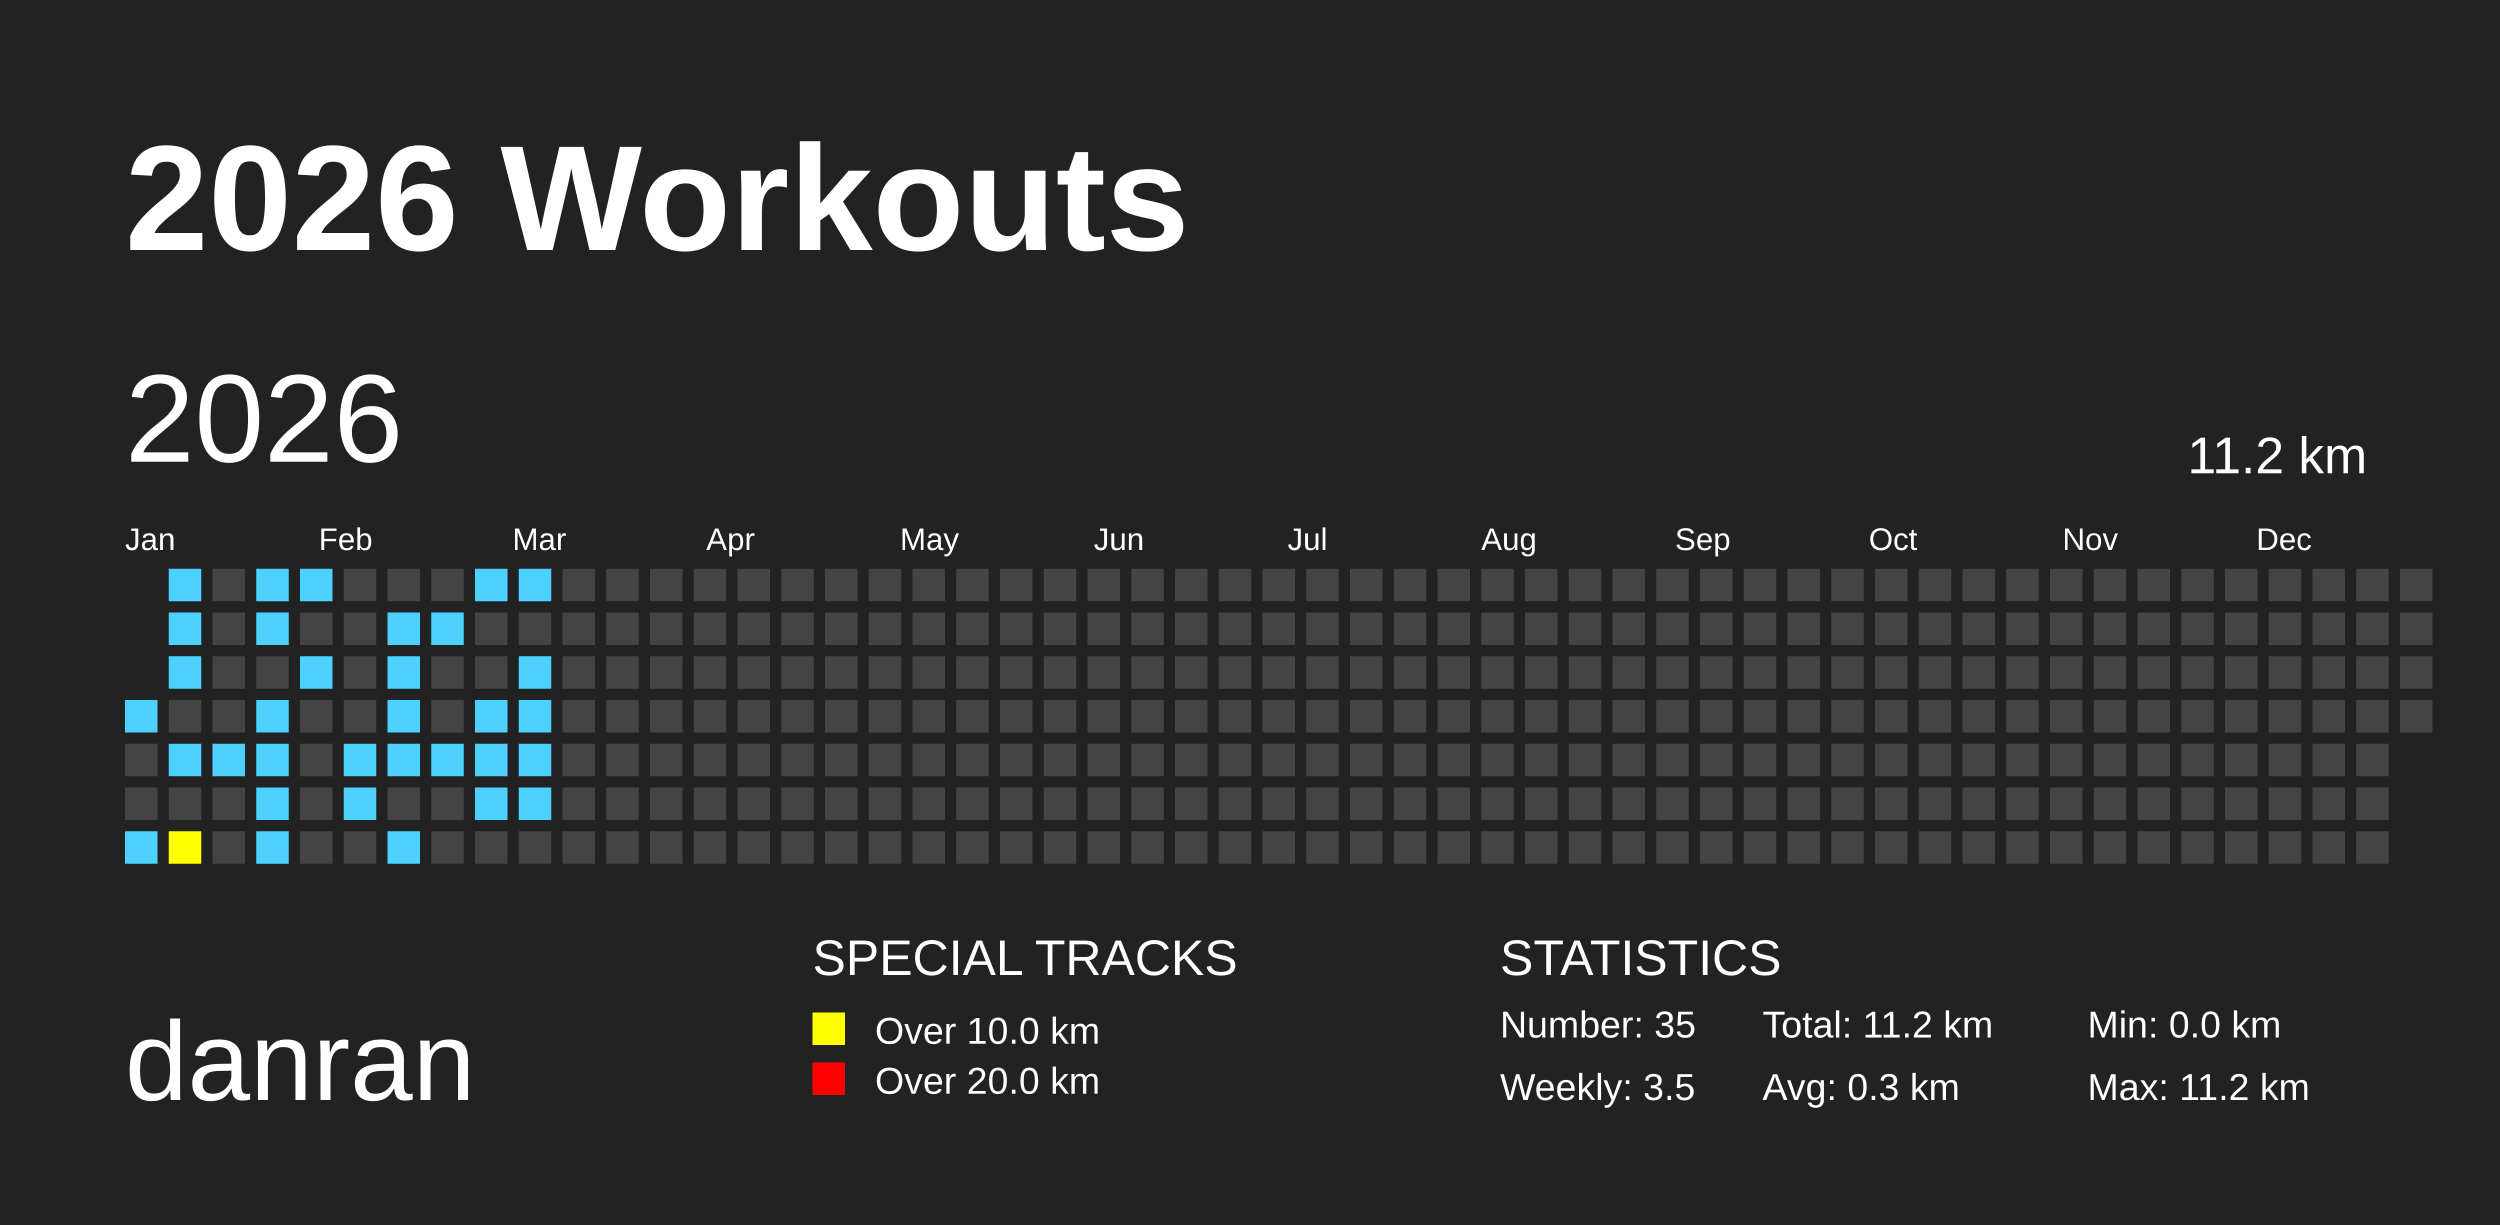
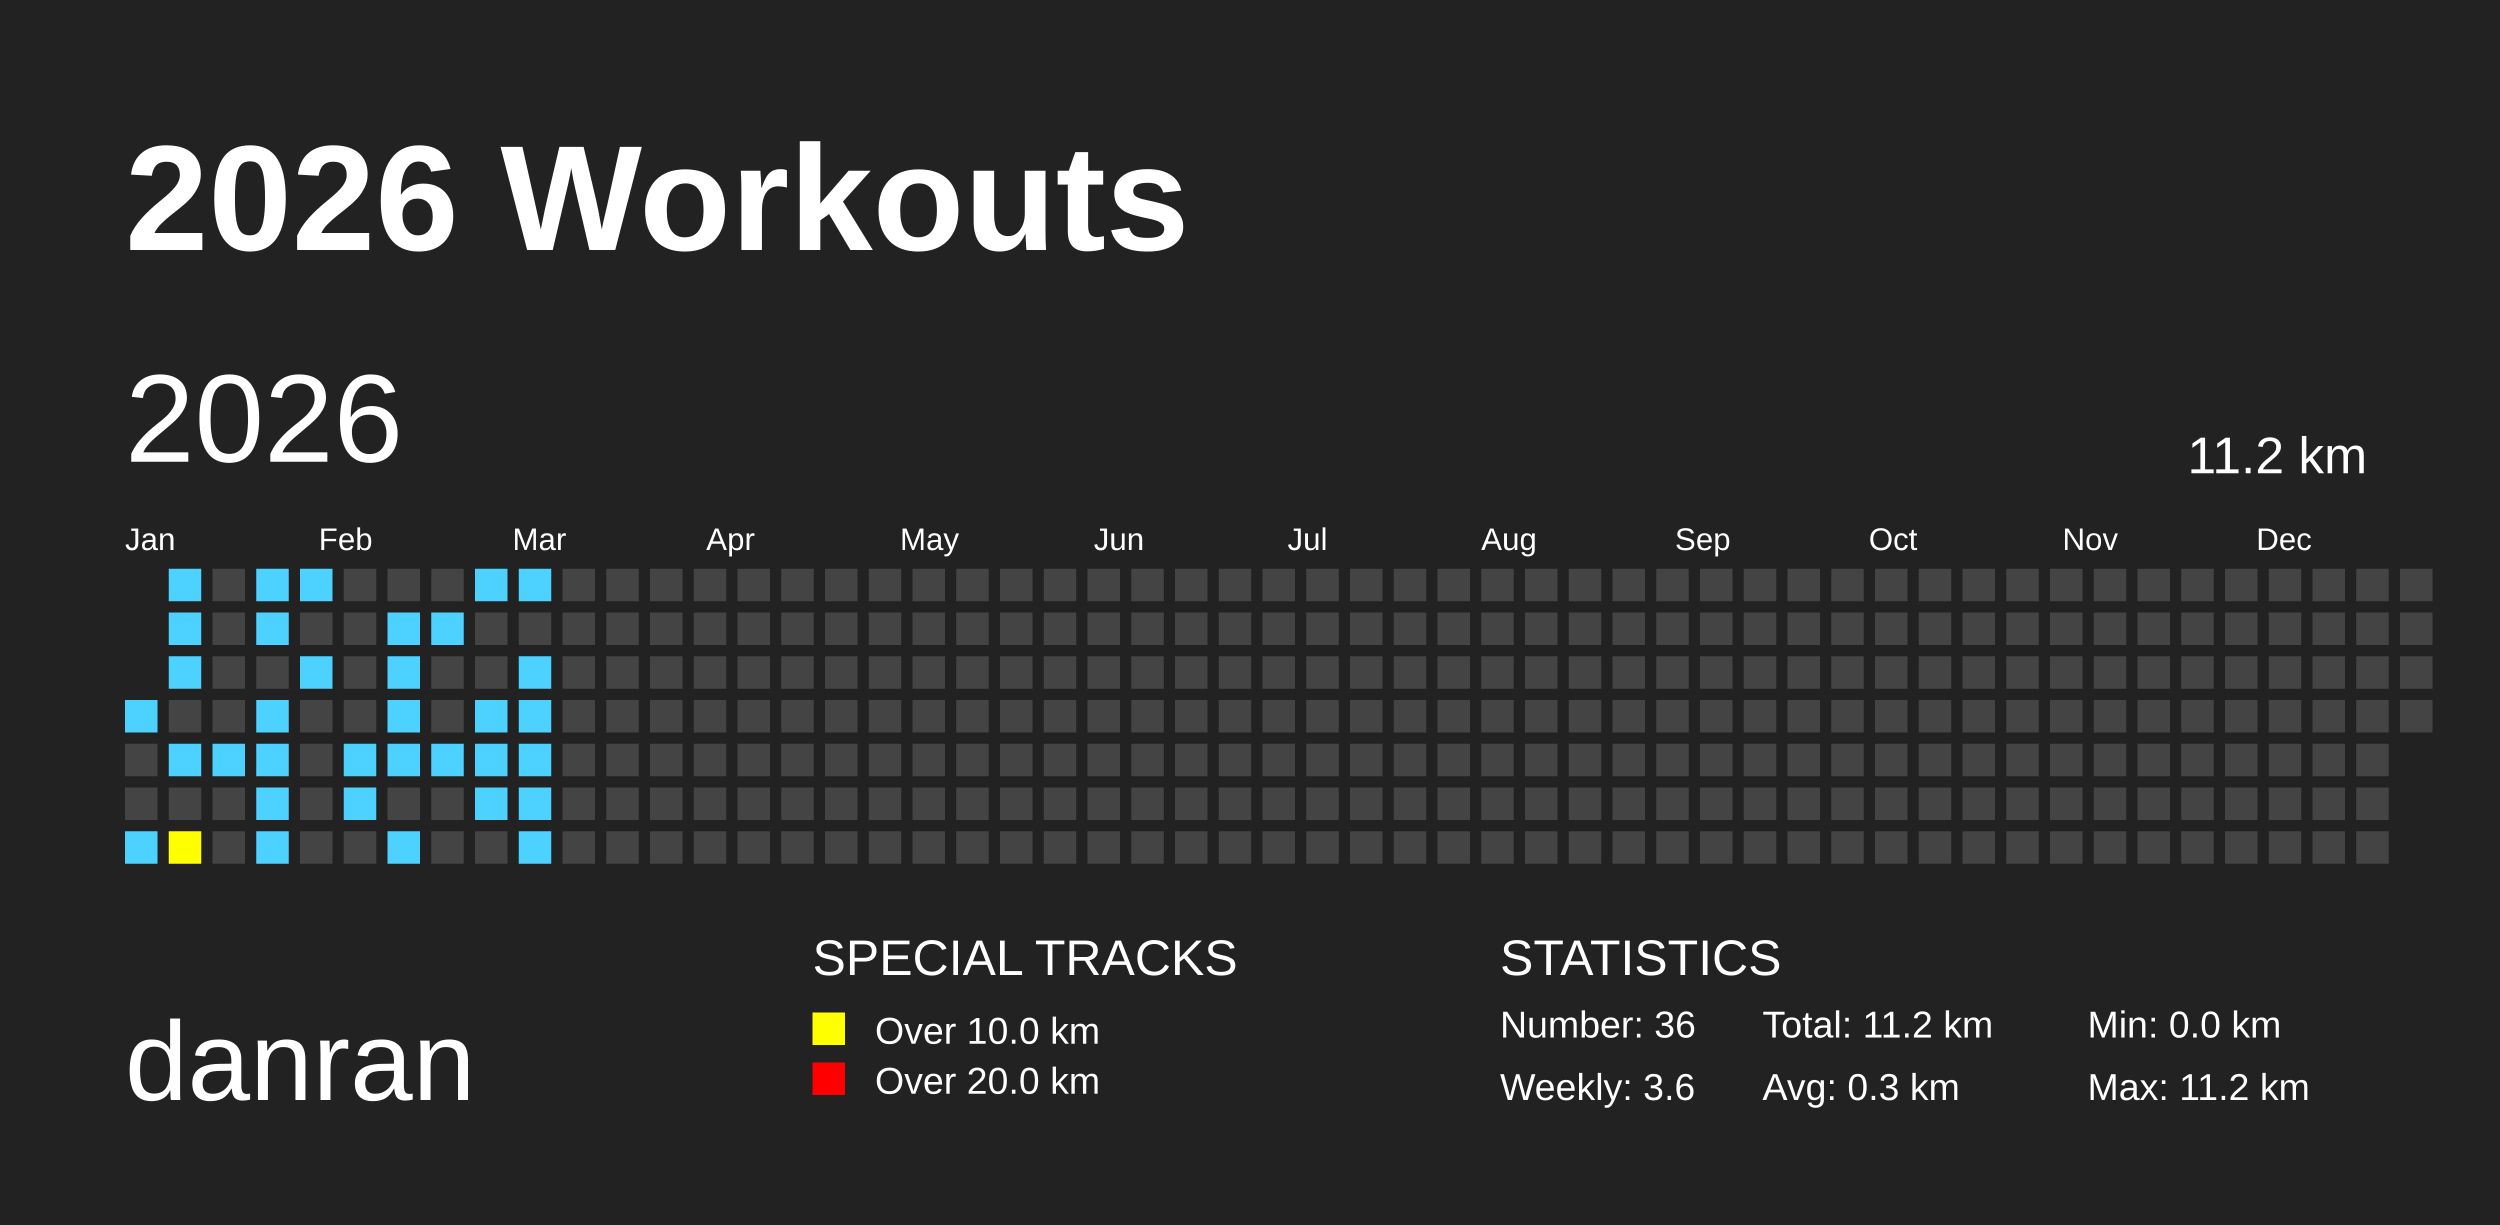
<svg xmlns="http://www.w3.org/2000/svg" baseProfile="full" height="98mm" version="1.1" viewBox="0,0,200,98" width="200mm">
  <defs />
  <rect fill="#222222" height="98" width="200" x="0" y="0" />
  <text fill="#FFFFFF" style="font-size:12px; font-family:Arial; font-weight:bold;" x="10" y="20">2026 Workouts</text>
  <text fill="#FFFFFF" style="font-size:9px; font-family:Arial" x="10" y="88">danran</text>
  <text fill="#FFFFFF" style="font-size:4px; font-family:Arial" x="65" y="78">SPECIAL TRACKS</text>
  <rect fill="yellow" height="2.6" width="2.6" x="65" y="81" />
  <text fill="#FFFFFF" style="font-size:3px; font-family:Arial" x="70" y="83.5">Over 10.0 km</text>
  <rect fill="red" height="2.6" width="2.6" x="65" y="85" />
  <text fill="#FFFFFF" style="font-size:3px; font-family:Arial" x="70" y="87.5">Over 20.0 km</text>
  <text fill="#FFFFFF" style="font-size:4px; font-family:Arial" x="120" y="78">STATISTICS</text>
-   <text fill="#FFFFFF" style="font-size:3px; font-family:Arial" x="120" y="83">Number: 35</text>
-   <text fill="#FFFFFF" style="font-size:3px; font-family:Arial" x="120" y="88">Weekly: 3.5</text>
+   <text fill="#FFFFFF" style="font-size:3px; font-family:Arial" x="120" y="83">Number: 36</text>
+   <text fill="#FFFFFF" style="font-size:3px; font-family:Arial" x="120" y="88">Weekly: 3.6</text>
  <text fill="#FFFFFF" style="font-size:3px; font-family:Arial" x="141" y="83">Total: 11.2 km</text>
  <text fill="#FFFFFF" style="font-size:3px; font-family:Arial" x="141" y="88">Avg: 0.3 km</text>
  <text fill="#FFFFFF" style="font-size:3px; font-family:Arial" x="167" y="83">Min: 0.0 km</text>
  <text fill="#FFFFFF" style="font-size:3px; font-family:Arial" x="167" y="88">Max: 11.2 km</text>
  <text dominant-baseline="hanging" fill="#FFFFFF" style="font-size:10.0px; font-family:Arial;" x="10" y="30">2026</text>
  <text dominant-baseline="hanging" fill="#FFFFFF" style="font-size:4.125px; font-family:Arial;" x="175" y="35">11.2 km</text>
  <text fill="#FFFFFF" style="font-size:2.5px; font-family:Arial" x="10.0" y="44">Jan</text>
  <text fill="#FFFFFF" style="font-size:2.5px; font-family:Arial" x="25.5" y="44">Feb</text>
  <text fill="#FFFFFF" style="font-size:2.5px; font-family:Arial" x="41.0" y="44">Mar</text>
  <text fill="#FFFFFF" style="font-size:2.5px; font-family:Arial" x="56.5" y="44">Apr</text>
  <text fill="#FFFFFF" style="font-size:2.5px; font-family:Arial" x="72.0" y="44">May</text>
  <text fill="#FFFFFF" style="font-size:2.5px; font-family:Arial" x="87.5" y="44">Jun</text>
  <text fill="#FFFFFF" style="font-size:2.5px; font-family:Arial" x="103.0" y="44">Jul</text>
  <text fill="#FFFFFF" style="font-size:2.5px; font-family:Arial" x="118.5" y="44">Aug</text>
  <text fill="#FFFFFF" style="font-size:2.5px; font-family:Arial" x="134.0" y="44">Sep</text>
  <text fill="#FFFFFF" style="font-size:2.5px; font-family:Arial" x="149.5" y="44">Oct</text>
  <text fill="#FFFFFF" style="font-size:2.5px; font-family:Arial" x="165.0" y="44">Nov</text>
  <text fill="#FFFFFF" style="font-size:2.5px; font-family:Arial" x="180.5" y="44">Dec</text>
  <rect fill="#4DD2FF" height="2.6" width="2.6" x="10.0" y="56.0" />
  <rect fill="#444444" height="2.6" width="2.6" x="10.0" y="59.5" />
  <rect fill="#444444" height="2.6" width="2.6" x="10.0" y="63.0" />
  <rect fill="#4DD2FF" height="2.6" width="2.6" x="10.0" y="66.5" />
  <rect fill="#4DD2FF" height="2.6" width="2.6" x="13.5" y="45.5" />
  <rect fill="#4DD2FF" height="2.6" width="2.6" x="13.5" y="49.0" />
  <rect fill="#4DD2FF" height="2.6" width="2.6" x="13.5" y="52.5" />
  <rect fill="#444444" height="2.6" width="2.6" x="13.5" y="56.0" />
  <rect fill="#4DD2FF" height="2.6" width="2.6" x="13.5" y="59.5" />
  <rect fill="#444444" height="2.6" width="2.6" x="13.5" y="63.0" />
  <rect fill="yellow" height="2.6" width="2.6" x="13.5" y="66.5" />
  <rect fill="#444444" height="2.6" width="2.6" x="17.0" y="45.5" />
  <rect fill="#444444" height="2.6" width="2.6" x="17.0" y="49.0" />
  <rect fill="#444444" height="2.6" width="2.6" x="17.0" y="52.5" />
  <rect fill="#444444" height="2.6" width="2.6" x="17.0" y="56.0" />
  <rect fill="#4DD2FF" height="2.6" width="2.6" x="17.0" y="59.5" />
  <rect fill="#444444" height="2.6" width="2.6" x="17.0" y="63.0" />
  <rect fill="#444444" height="2.6" width="2.6" x="17.0" y="66.5" />
  <rect fill="#4DD2FF" height="2.6" width="2.6" x="20.5" y="45.5" />
  <rect fill="#4DD2FF" height="2.6" width="2.6" x="20.5" y="49.0" />
  <rect fill="#444444" height="2.6" width="2.6" x="20.5" y="52.5" />
  <rect fill="#4DD2FF" height="2.6" width="2.6" x="20.5" y="56.0" />
  <rect fill="#4DD2FF" height="2.6" width="2.6" x="20.5" y="59.5" />
  <rect fill="#4DD2FF" height="2.6" width="2.6" x="20.5" y="63.0" />
  <rect fill="#4DD2FF" height="2.6" width="2.6" x="20.5" y="66.5" />
  <rect fill="#4DD2FF" height="2.6" width="2.6" x="24.0" y="45.5" />
  <rect fill="#444444" height="2.6" width="2.6" x="24.0" y="49.0" />
  <rect fill="#4DD2FF" height="2.6" width="2.6" x="24.0" y="52.5" />
  <rect fill="#444444" height="2.6" width="2.6" x="24.0" y="56.0" />
  <rect fill="#444444" height="2.6" width="2.6" x="24.0" y="59.5" />
  <rect fill="#444444" height="2.6" width="2.6" x="24.0" y="63.0" />
  <rect fill="#444444" height="2.6" width="2.6" x="24.0" y="66.5" />
  <rect fill="#444444" height="2.6" width="2.6" x="27.5" y="45.5" />
  <rect fill="#444444" height="2.6" width="2.6" x="27.5" y="49.0" />
  <rect fill="#444444" height="2.6" width="2.6" x="27.5" y="52.5" />
  <rect fill="#444444" height="2.6" width="2.6" x="27.5" y="56.0" />
  <rect fill="#4DD2FF" height="2.6" width="2.6" x="27.5" y="59.5" />
  <rect fill="#4DD2FF" height="2.6" width="2.6" x="27.5" y="63.0" />
  <rect fill="#444444" height="2.6" width="2.6" x="27.5" y="66.5" />
  <rect fill="#444444" height="2.6" width="2.6" x="31.0" y="45.5" />
  <rect fill="#4DD2FF" height="2.6" width="2.6" x="31.0" y="49.0" />
  <rect fill="#4DD2FF" height="2.6" width="2.6" x="31.0" y="52.5" />
  <rect fill="#4DD2FF" height="2.6" width="2.6" x="31.0" y="56.0" />
  <rect fill="#4DD2FF" height="2.6" width="2.6" x="31.0" y="59.5" />
  <rect fill="#444444" height="2.6" width="2.6" x="31.0" y="63.0" />
  <rect fill="#4DD2FF" height="2.6" width="2.6" x="31.0" y="66.5" />
  <rect fill="#444444" height="2.6" width="2.6" x="34.5" y="45.5" />
  <rect fill="#4DD2FF" height="2.6" width="2.6" x="34.5" y="49.0" />
  <rect fill="#444444" height="2.6" width="2.6" x="34.5" y="52.5" />
  <rect fill="#444444" height="2.6" width="2.6" x="34.5" y="56.0" />
  <rect fill="#4DD2FF" height="2.6" width="2.6" x="34.5" y="59.5" />
  <rect fill="#444444" height="2.6" width="2.6" x="34.5" y="63.0" />
  <rect fill="#444444" height="2.6" width="2.6" x="34.5" y="66.5" />
  <rect fill="#4DD2FF" height="2.6" width="2.6" x="38.0" y="45.5" />
  <rect fill="#444444" height="2.6" width="2.6" x="38.0" y="49.0" />
  <rect fill="#444444" height="2.6" width="2.6" x="38.0" y="52.5" />
  <rect fill="#4DD2FF" height="2.6" width="2.6" x="38.0" y="56.0" />
  <rect fill="#4DD2FF" height="2.6" width="2.6" x="38.0" y="59.5" />
  <rect fill="#4DD2FF" height="2.6" width="2.6" x="38.0" y="63.0" />
  <rect fill="#444444" height="2.6" width="2.6" x="38.0" y="66.5" />
  <rect fill="#4DD2FF" height="2.6" width="2.6" x="41.5" y="45.5" />
  <rect fill="#444444" height="2.6" width="2.6" x="41.5" y="49.0" />
  <rect fill="#4DD2FF" height="2.6" width="2.6" x="41.5" y="52.5" />
  <rect fill="#4DD2FF" height="2.6" width="2.6" x="41.5" y="56.0" />
  <rect fill="#4DD2FF" height="2.6" width="2.6" x="41.5" y="59.5" />
  <rect fill="#4DD2FF" height="2.6" width="2.6" x="41.5" y="63.0" />
-   <rect fill="#444444" height="2.6" width="2.6" x="41.5" y="66.5" />
+   <rect fill="#4DD2FF" height="2.6" width="2.6" x="41.5" y="66.5" />
  <rect fill="#444444" height="2.6" width="2.6" x="45.0" y="45.5" />
  <rect fill="#444444" height="2.6" width="2.6" x="45.0" y="49.0" />
  <rect fill="#444444" height="2.6" width="2.6" x="45.0" y="52.5" />
  <rect fill="#444444" height="2.6" width="2.6" x="45.0" y="56.0" />
  <rect fill="#444444" height="2.6" width="2.6" x="45.0" y="59.5" />
  <rect fill="#444444" height="2.6" width="2.6" x="45.0" y="63.0" />
  <rect fill="#444444" height="2.6" width="2.6" x="45.0" y="66.5" />
  <rect fill="#444444" height="2.6" width="2.6" x="48.5" y="45.5" />
  <rect fill="#444444" height="2.6" width="2.6" x="48.5" y="49.0" />
  <rect fill="#444444" height="2.6" width="2.6" x="48.5" y="52.5" />
  <rect fill="#444444" height="2.6" width="2.6" x="48.5" y="56.0" />
  <rect fill="#444444" height="2.6" width="2.6" x="48.5" y="59.5" />
  <rect fill="#444444" height="2.6" width="2.6" x="48.5" y="63.0" />
  <rect fill="#444444" height="2.6" width="2.6" x="48.5" y="66.5" />
  <rect fill="#444444" height="2.6" width="2.6" x="52.0" y="45.5" />
  <rect fill="#444444" height="2.6" width="2.6" x="52.0" y="49.0" />
  <rect fill="#444444" height="2.6" width="2.6" x="52.0" y="52.5" />
  <rect fill="#444444" height="2.6" width="2.6" x="52.0" y="56.0" />
  <rect fill="#444444" height="2.6" width="2.6" x="52.0" y="59.5" />
  <rect fill="#444444" height="2.6" width="2.6" x="52.0" y="63.0" />
  <rect fill="#444444" height="2.6" width="2.6" x="52.0" y="66.5" />
  <rect fill="#444444" height="2.6" width="2.6" x="55.5" y="45.5" />
  <rect fill="#444444" height="2.6" width="2.6" x="55.5" y="49.0" />
  <rect fill="#444444" height="2.6" width="2.6" x="55.5" y="52.5" />
  <rect fill="#444444" height="2.6" width="2.6" x="55.5" y="56.0" />
  <rect fill="#444444" height="2.6" width="2.6" x="55.5" y="59.5" />
  <rect fill="#444444" height="2.6" width="2.6" x="55.5" y="63.0" />
  <rect fill="#444444" height="2.6" width="2.6" x="55.5" y="66.5" />
  <rect fill="#444444" height="2.6" width="2.6" x="59.0" y="45.5" />
  <rect fill="#444444" height="2.6" width="2.6" x="59.0" y="49.0" />
  <rect fill="#444444" height="2.6" width="2.6" x="59.0" y="52.5" />
  <rect fill="#444444" height="2.6" width="2.6" x="59.0" y="56.0" />
  <rect fill="#444444" height="2.6" width="2.6" x="59.0" y="59.5" />
  <rect fill="#444444" height="2.6" width="2.6" x="59.0" y="63.0" />
  <rect fill="#444444" height="2.6" width="2.6" x="59.0" y="66.5" />
  <rect fill="#444444" height="2.6" width="2.6" x="62.5" y="45.5" />
  <rect fill="#444444" height="2.6" width="2.6" x="62.5" y="49.0" />
  <rect fill="#444444" height="2.6" width="2.6" x="62.5" y="52.5" />
  <rect fill="#444444" height="2.6" width="2.6" x="62.5" y="56.0" />
  <rect fill="#444444" height="2.6" width="2.6" x="62.5" y="59.5" />
  <rect fill="#444444" height="2.6" width="2.6" x="62.5" y="63.0" />
  <rect fill="#444444" height="2.6" width="2.6" x="62.5" y="66.5" />
  <rect fill="#444444" height="2.6" width="2.6" x="66.0" y="45.5" />
  <rect fill="#444444" height="2.6" width="2.6" x="66.0" y="49.0" />
  <rect fill="#444444" height="2.6" width="2.6" x="66.0" y="52.5" />
  <rect fill="#444444" height="2.6" width="2.6" x="66.0" y="56.0" />
  <rect fill="#444444" height="2.6" width="2.6" x="66.0" y="59.5" />
  <rect fill="#444444" height="2.6" width="2.6" x="66.0" y="63.0" />
  <rect fill="#444444" height="2.6" width="2.6" x="66.0" y="66.5" />
  <rect fill="#444444" height="2.6" width="2.6" x="69.5" y="45.5" />
  <rect fill="#444444" height="2.6" width="2.6" x="69.5" y="49.0" />
  <rect fill="#444444" height="2.6" width="2.6" x="69.5" y="52.5" />
  <rect fill="#444444" height="2.6" width="2.6" x="69.5" y="56.0" />
  <rect fill="#444444" height="2.6" width="2.6" x="69.5" y="59.5" />
  <rect fill="#444444" height="2.6" width="2.6" x="69.5" y="63.0" />
  <rect fill="#444444" height="2.6" width="2.6" x="69.5" y="66.5" />
  <rect fill="#444444" height="2.6" width="2.6" x="73.0" y="45.5" />
  <rect fill="#444444" height="2.6" width="2.6" x="73.0" y="49.0" />
  <rect fill="#444444" height="2.6" width="2.6" x="73.0" y="52.5" />
  <rect fill="#444444" height="2.6" width="2.6" x="73.0" y="56.0" />
  <rect fill="#444444" height="2.6" width="2.6" x="73.0" y="59.5" />
  <rect fill="#444444" height="2.6" width="2.6" x="73.0" y="63.0" />
  <rect fill="#444444" height="2.6" width="2.6" x="73.0" y="66.5" />
  <rect fill="#444444" height="2.6" width="2.6" x="76.5" y="45.5" />
  <rect fill="#444444" height="2.6" width="2.6" x="76.5" y="49.0" />
  <rect fill="#444444" height="2.6" width="2.6" x="76.5" y="52.5" />
  <rect fill="#444444" height="2.6" width="2.6" x="76.5" y="56.0" />
  <rect fill="#444444" height="2.6" width="2.6" x="76.5" y="59.5" />
  <rect fill="#444444" height="2.6" width="2.6" x="76.5" y="63.0" />
  <rect fill="#444444" height="2.6" width="2.6" x="76.5" y="66.5" />
  <rect fill="#444444" height="2.6" width="2.6" x="80.0" y="45.5" />
  <rect fill="#444444" height="2.6" width="2.6" x="80.0" y="49.0" />
  <rect fill="#444444" height="2.6" width="2.6" x="80.0" y="52.5" />
  <rect fill="#444444" height="2.6" width="2.6" x="80.0" y="56.0" />
  <rect fill="#444444" height="2.6" width="2.6" x="80.0" y="59.5" />
  <rect fill="#444444" height="2.6" width="2.6" x="80.0" y="63.0" />
  <rect fill="#444444" height="2.6" width="2.6" x="80.0" y="66.5" />
  <rect fill="#444444" height="2.6" width="2.6" x="83.5" y="45.5" />
  <rect fill="#444444" height="2.6" width="2.6" x="83.5" y="49.0" />
  <rect fill="#444444" height="2.6" width="2.6" x="83.5" y="52.5" />
  <rect fill="#444444" height="2.6" width="2.6" x="83.5" y="56.0" />
  <rect fill="#444444" height="2.6" width="2.6" x="83.5" y="59.5" />
  <rect fill="#444444" height="2.6" width="2.6" x="83.5" y="63.0" />
  <rect fill="#444444" height="2.6" width="2.6" x="83.5" y="66.5" />
  <rect fill="#444444" height="2.6" width="2.6" x="87.0" y="45.5" />
  <rect fill="#444444" height="2.6" width="2.6" x="87.0" y="49.0" />
  <rect fill="#444444" height="2.6" width="2.6" x="87.0" y="52.5" />
  <rect fill="#444444" height="2.6" width="2.6" x="87.0" y="56.0" />
  <rect fill="#444444" height="2.6" width="2.6" x="87.0" y="59.5" />
  <rect fill="#444444" height="2.6" width="2.6" x="87.0" y="63.0" />
  <rect fill="#444444" height="2.6" width="2.6" x="87.0" y="66.5" />
  <rect fill="#444444" height="2.6" width="2.6" x="90.5" y="45.5" />
  <rect fill="#444444" height="2.6" width="2.6" x="90.5" y="49.0" />
  <rect fill="#444444" height="2.6" width="2.6" x="90.5" y="52.5" />
  <rect fill="#444444" height="2.6" width="2.6" x="90.5" y="56.0" />
  <rect fill="#444444" height="2.6" width="2.6" x="90.5" y="59.5" />
  <rect fill="#444444" height="2.6" width="2.6" x="90.5" y="63.0" />
  <rect fill="#444444" height="2.6" width="2.6" x="90.5" y="66.5" />
  <rect fill="#444444" height="2.6" width="2.6" x="94.0" y="45.5" />
  <rect fill="#444444" height="2.6" width="2.6" x="94.0" y="49.0" />
  <rect fill="#444444" height="2.6" width="2.6" x="94.0" y="52.5" />
  <rect fill="#444444" height="2.6" width="2.6" x="94.0" y="56.0" />
  <rect fill="#444444" height="2.6" width="2.6" x="94.0" y="59.5" />
  <rect fill="#444444" height="2.6" width="2.6" x="94.0" y="63.0" />
  <rect fill="#444444" height="2.6" width="2.6" x="94.0" y="66.5" />
  <rect fill="#444444" height="2.6" width="2.6" x="97.5" y="45.5" />
  <rect fill="#444444" height="2.6" width="2.6" x="97.5" y="49.0" />
  <rect fill="#444444" height="2.6" width="2.6" x="97.5" y="52.5" />
  <rect fill="#444444" height="2.6" width="2.6" x="97.5" y="56.0" />
  <rect fill="#444444" height="2.6" width="2.6" x="97.5" y="59.5" />
  <rect fill="#444444" height="2.6" width="2.6" x="97.5" y="63.0" />
  <rect fill="#444444" height="2.6" width="2.6" x="97.5" y="66.5" />
  <rect fill="#444444" height="2.6" width="2.6" x="101.0" y="45.5" />
  <rect fill="#444444" height="2.6" width="2.6" x="101.0" y="49.0" />
  <rect fill="#444444" height="2.6" width="2.6" x="101.0" y="52.5" />
  <rect fill="#444444" height="2.6" width="2.6" x="101.0" y="56.0" />
  <rect fill="#444444" height="2.6" width="2.6" x="101.0" y="59.5" />
  <rect fill="#444444" height="2.6" width="2.6" x="101.0" y="63.0" />
  <rect fill="#444444" height="2.6" width="2.6" x="101.0" y="66.5" />
  <rect fill="#444444" height="2.6" width="2.6" x="104.5" y="45.5" />
  <rect fill="#444444" height="2.6" width="2.6" x="104.5" y="49.0" />
  <rect fill="#444444" height="2.6" width="2.6" x="104.5" y="52.5" />
  <rect fill="#444444" height="2.6" width="2.6" x="104.5" y="56.0" />
  <rect fill="#444444" height="2.6" width="2.6" x="104.5" y="59.5" />
  <rect fill="#444444" height="2.6" width="2.6" x="104.5" y="63.0" />
  <rect fill="#444444" height="2.6" width="2.6" x="104.5" y="66.5" />
  <rect fill="#444444" height="2.6" width="2.6" x="108.0" y="45.5" />
  <rect fill="#444444" height="2.6" width="2.6" x="108.0" y="49.0" />
  <rect fill="#444444" height="2.6" width="2.6" x="108.0" y="52.5" />
  <rect fill="#444444" height="2.6" width="2.6" x="108.0" y="56.0" />
  <rect fill="#444444" height="2.6" width="2.6" x="108.0" y="59.5" />
  <rect fill="#444444" height="2.6" width="2.6" x="108.0" y="63.0" />
  <rect fill="#444444" height="2.6" width="2.6" x="108.0" y="66.5" />
  <rect fill="#444444" height="2.6" width="2.6" x="111.5" y="45.5" />
  <rect fill="#444444" height="2.6" width="2.6" x="111.5" y="49.0" />
  <rect fill="#444444" height="2.6" width="2.6" x="111.5" y="52.5" />
  <rect fill="#444444" height="2.6" width="2.6" x="111.5" y="56.0" />
  <rect fill="#444444" height="2.6" width="2.6" x="111.5" y="59.5" />
  <rect fill="#444444" height="2.6" width="2.6" x="111.5" y="63.0" />
  <rect fill="#444444" height="2.6" width="2.6" x="111.5" y="66.5" />
  <rect fill="#444444" height="2.6" width="2.6" x="115.0" y="45.5" />
  <rect fill="#444444" height="2.6" width="2.6" x="115.0" y="49.0" />
  <rect fill="#444444" height="2.6" width="2.6" x="115.0" y="52.5" />
  <rect fill="#444444" height="2.6" width="2.6" x="115.0" y="56.0" />
  <rect fill="#444444" height="2.6" width="2.6" x="115.0" y="59.5" />
  <rect fill="#444444" height="2.6" width="2.6" x="115.0" y="63.0" />
  <rect fill="#444444" height="2.6" width="2.6" x="115.0" y="66.5" />
  <rect fill="#444444" height="2.6" width="2.6" x="118.5" y="45.5" />
  <rect fill="#444444" height="2.6" width="2.6" x="118.5" y="49.0" />
  <rect fill="#444444" height="2.6" width="2.6" x="118.5" y="52.5" />
  <rect fill="#444444" height="2.6" width="2.6" x="118.5" y="56.0" />
  <rect fill="#444444" height="2.6" width="2.6" x="118.5" y="59.5" />
  <rect fill="#444444" height="2.6" width="2.6" x="118.5" y="63.0" />
  <rect fill="#444444" height="2.6" width="2.6" x="118.5" y="66.5" />
  <rect fill="#444444" height="2.6" width="2.6" x="122.0" y="45.5" />
  <rect fill="#444444" height="2.6" width="2.6" x="122.0" y="49.0" />
  <rect fill="#444444" height="2.6" width="2.6" x="122.0" y="52.5" />
  <rect fill="#444444" height="2.6" width="2.6" x="122.0" y="56.0" />
  <rect fill="#444444" height="2.6" width="2.6" x="122.0" y="59.5" />
  <rect fill="#444444" height="2.6" width="2.6" x="122.0" y="63.0" />
  <rect fill="#444444" height="2.6" width="2.6" x="122.0" y="66.5" />
  <rect fill="#444444" height="2.6" width="2.6" x="125.5" y="45.5" />
  <rect fill="#444444" height="2.6" width="2.6" x="125.5" y="49.0" />
  <rect fill="#444444" height="2.6" width="2.6" x="125.5" y="52.5" />
  <rect fill="#444444" height="2.6" width="2.6" x="125.5" y="56.0" />
  <rect fill="#444444" height="2.6" width="2.6" x="125.5" y="59.5" />
  <rect fill="#444444" height="2.6" width="2.6" x="125.5" y="63.0" />
  <rect fill="#444444" height="2.6" width="2.6" x="125.5" y="66.5" />
  <rect fill="#444444" height="2.6" width="2.6" x="129.0" y="45.5" />
  <rect fill="#444444" height="2.6" width="2.6" x="129.0" y="49.0" />
  <rect fill="#444444" height="2.6" width="2.6" x="129.0" y="52.5" />
  <rect fill="#444444" height="2.6" width="2.6" x="129.0" y="56.0" />
  <rect fill="#444444" height="2.6" width="2.6" x="129.0" y="59.5" />
  <rect fill="#444444" height="2.6" width="2.6" x="129.0" y="63.0" />
  <rect fill="#444444" height="2.6" width="2.6" x="129.0" y="66.5" />
  <rect fill="#444444" height="2.6" width="2.6" x="132.5" y="45.5" />
  <rect fill="#444444" height="2.6" width="2.6" x="132.5" y="49.0" />
  <rect fill="#444444" height="2.6" width="2.6" x="132.5" y="52.5" />
  <rect fill="#444444" height="2.6" width="2.6" x="132.5" y="56.0" />
  <rect fill="#444444" height="2.6" width="2.6" x="132.5" y="59.5" />
  <rect fill="#444444" height="2.6" width="2.6" x="132.5" y="63.0" />
  <rect fill="#444444" height="2.6" width="2.6" x="132.5" y="66.5" />
  <rect fill="#444444" height="2.6" width="2.6" x="136.0" y="45.5" />
  <rect fill="#444444" height="2.6" width="2.6" x="136.0" y="49.0" />
  <rect fill="#444444" height="2.6" width="2.6" x="136.0" y="52.5" />
  <rect fill="#444444" height="2.6" width="2.6" x="136.0" y="56.0" />
  <rect fill="#444444" height="2.6" width="2.6" x="136.0" y="59.5" />
  <rect fill="#444444" height="2.6" width="2.6" x="136.0" y="63.0" />
  <rect fill="#444444" height="2.6" width="2.6" x="136.0" y="66.5" />
  <rect fill="#444444" height="2.6" width="2.6" x="139.5" y="45.5" />
  <rect fill="#444444" height="2.6" width="2.6" x="139.5" y="49.0" />
  <rect fill="#444444" height="2.6" width="2.6" x="139.5" y="52.5" />
  <rect fill="#444444" height="2.6" width="2.6" x="139.5" y="56.0" />
  <rect fill="#444444" height="2.6" width="2.6" x="139.5" y="59.5" />
  <rect fill="#444444" height="2.6" width="2.6" x="139.5" y="63.0" />
  <rect fill="#444444" height="2.6" width="2.6" x="139.5" y="66.5" />
  <rect fill="#444444" height="2.6" width="2.6" x="143.0" y="45.5" />
  <rect fill="#444444" height="2.6" width="2.6" x="143.0" y="49.0" />
  <rect fill="#444444" height="2.6" width="2.6" x="143.0" y="52.5" />
  <rect fill="#444444" height="2.6" width="2.6" x="143.0" y="56.0" />
  <rect fill="#444444" height="2.6" width="2.6" x="143.0" y="59.5" />
  <rect fill="#444444" height="2.6" width="2.6" x="143.0" y="63.0" />
  <rect fill="#444444" height="2.6" width="2.6" x="143.0" y="66.5" />
  <rect fill="#444444" height="2.6" width="2.6" x="146.5" y="45.5" />
  <rect fill="#444444" height="2.6" width="2.6" x="146.5" y="49.0" />
  <rect fill="#444444" height="2.6" width="2.6" x="146.5" y="52.5" />
  <rect fill="#444444" height="2.6" width="2.6" x="146.5" y="56.0" />
  <rect fill="#444444" height="2.6" width="2.6" x="146.5" y="59.5" />
  <rect fill="#444444" height="2.6" width="2.6" x="146.5" y="63.0" />
  <rect fill="#444444" height="2.6" width="2.6" x="146.5" y="66.5" />
  <rect fill="#444444" height="2.6" width="2.6" x="150.0" y="45.5" />
  <rect fill="#444444" height="2.6" width="2.6" x="150.0" y="49.0" />
  <rect fill="#444444" height="2.6" width="2.6" x="150.0" y="52.5" />
  <rect fill="#444444" height="2.6" width="2.6" x="150.0" y="56.0" />
  <rect fill="#444444" height="2.6" width="2.6" x="150.0" y="59.5" />
  <rect fill="#444444" height="2.6" width="2.6" x="150.0" y="63.0" />
  <rect fill="#444444" height="2.6" width="2.6" x="150.0" y="66.5" />
  <rect fill="#444444" height="2.6" width="2.6" x="153.5" y="45.5" />
  <rect fill="#444444" height="2.6" width="2.6" x="153.5" y="49.0" />
  <rect fill="#444444" height="2.6" width="2.6" x="153.5" y="52.5" />
  <rect fill="#444444" height="2.6" width="2.6" x="153.5" y="56.0" />
  <rect fill="#444444" height="2.6" width="2.6" x="153.5" y="59.5" />
  <rect fill="#444444" height="2.6" width="2.6" x="153.5" y="63.0" />
  <rect fill="#444444" height="2.6" width="2.6" x="153.5" y="66.5" />
  <rect fill="#444444" height="2.6" width="2.6" x="157.0" y="45.5" />
  <rect fill="#444444" height="2.6" width="2.6" x="157.0" y="49.0" />
  <rect fill="#444444" height="2.6" width="2.6" x="157.0" y="52.5" />
  <rect fill="#444444" height="2.6" width="2.6" x="157.0" y="56.0" />
  <rect fill="#444444" height="2.6" width="2.6" x="157.0" y="59.5" />
  <rect fill="#444444" height="2.6" width="2.6" x="157.0" y="63.0" />
  <rect fill="#444444" height="2.6" width="2.6" x="157.0" y="66.5" />
  <rect fill="#444444" height="2.6" width="2.6" x="160.5" y="45.5" />
  <rect fill="#444444" height="2.6" width="2.6" x="160.5" y="49.0" />
  <rect fill="#444444" height="2.6" width="2.6" x="160.5" y="52.5" />
  <rect fill="#444444" height="2.6" width="2.6" x="160.5" y="56.0" />
  <rect fill="#444444" height="2.6" width="2.6" x="160.5" y="59.5" />
  <rect fill="#444444" height="2.6" width="2.6" x="160.5" y="63.0" />
  <rect fill="#444444" height="2.6" width="2.6" x="160.5" y="66.5" />
  <rect fill="#444444" height="2.6" width="2.6" x="164.0" y="45.5" />
  <rect fill="#444444" height="2.6" width="2.6" x="164.0" y="49.0" />
  <rect fill="#444444" height="2.6" width="2.6" x="164.0" y="52.5" />
  <rect fill="#444444" height="2.6" width="2.6" x="164.0" y="56.0" />
  <rect fill="#444444" height="2.6" width="2.6" x="164.0" y="59.5" />
  <rect fill="#444444" height="2.6" width="2.6" x="164.0" y="63.0" />
  <rect fill="#444444" height="2.6" width="2.6" x="164.0" y="66.5" />
  <rect fill="#444444" height="2.6" width="2.6" x="167.5" y="45.5" />
  <rect fill="#444444" height="2.6" width="2.6" x="167.5" y="49.0" />
  <rect fill="#444444" height="2.6" width="2.6" x="167.5" y="52.5" />
  <rect fill="#444444" height="2.6" width="2.6" x="167.5" y="56.0" />
  <rect fill="#444444" height="2.6" width="2.6" x="167.5" y="59.5" />
  <rect fill="#444444" height="2.6" width="2.6" x="167.5" y="63.0" />
  <rect fill="#444444" height="2.6" width="2.6" x="167.5" y="66.5" />
  <rect fill="#444444" height="2.6" width="2.6" x="171.0" y="45.5" />
  <rect fill="#444444" height="2.6" width="2.6" x="171.0" y="49.0" />
  <rect fill="#444444" height="2.6" width="2.6" x="171.0" y="52.5" />
  <rect fill="#444444" height="2.6" width="2.6" x="171.0" y="56.0" />
  <rect fill="#444444" height="2.6" width="2.6" x="171.0" y="59.5" />
  <rect fill="#444444" height="2.6" width="2.6" x="171.0" y="63.0" />
  <rect fill="#444444" height="2.6" width="2.6" x="171.0" y="66.5" />
  <rect fill="#444444" height="2.6" width="2.6" x="174.5" y="45.5" />
  <rect fill="#444444" height="2.6" width="2.6" x="174.5" y="49.0" />
  <rect fill="#444444" height="2.6" width="2.6" x="174.5" y="52.5" />
  <rect fill="#444444" height="2.6" width="2.6" x="174.5" y="56.0" />
  <rect fill="#444444" height="2.6" width="2.6" x="174.5" y="59.5" />
  <rect fill="#444444" height="2.6" width="2.6" x="174.5" y="63.0" />
  <rect fill="#444444" height="2.6" width="2.6" x="174.5" y="66.5" />
  <rect fill="#444444" height="2.6" width="2.6" x="178.0" y="45.5" />
  <rect fill="#444444" height="2.6" width="2.6" x="178.0" y="49.0" />
  <rect fill="#444444" height="2.6" width="2.6" x="178.0" y="52.5" />
  <rect fill="#444444" height="2.6" width="2.6" x="178.0" y="56.0" />
  <rect fill="#444444" height="2.6" width="2.6" x="178.0" y="59.5" />
  <rect fill="#444444" height="2.6" width="2.6" x="178.0" y="63.0" />
  <rect fill="#444444" height="2.6" width="2.6" x="178.0" y="66.5" />
  <rect fill="#444444" height="2.6" width="2.6" x="181.5" y="45.5" />
  <rect fill="#444444" height="2.6" width="2.6" x="181.5" y="49.0" />
  <rect fill="#444444" height="2.6" width="2.6" x="181.5" y="52.5" />
  <rect fill="#444444" height="2.6" width="2.6" x="181.5" y="56.0" />
  <rect fill="#444444" height="2.6" width="2.6" x="181.5" y="59.5" />
  <rect fill="#444444" height="2.6" width="2.6" x="181.5" y="63.0" />
  <rect fill="#444444" height="2.6" width="2.6" x="181.5" y="66.5" />
  <rect fill="#444444" height="2.6" width="2.6" x="185.0" y="45.5" />
  <rect fill="#444444" height="2.6" width="2.6" x="185.0" y="49.0" />
  <rect fill="#444444" height="2.6" width="2.6" x="185.0" y="52.5" />
  <rect fill="#444444" height="2.6" width="2.6" x="185.0" y="56.0" />
  <rect fill="#444444" height="2.6" width="2.6" x="185.0" y="59.5" />
  <rect fill="#444444" height="2.6" width="2.6" x="185.0" y="63.0" />
  <rect fill="#444444" height="2.6" width="2.6" x="185.0" y="66.5" />
  <rect fill="#444444" height="2.6" width="2.6" x="188.5" y="45.5" />
  <rect fill="#444444" height="2.6" width="2.6" x="188.5" y="49.0" />
  <rect fill="#444444" height="2.6" width="2.6" x="188.5" y="52.5" />
  <rect fill="#444444" height="2.6" width="2.6" x="188.5" y="56.0" />
  <rect fill="#444444" height="2.6" width="2.6" x="188.5" y="59.5" />
  <rect fill="#444444" height="2.6" width="2.6" x="188.5" y="63.0" />
  <rect fill="#444444" height="2.6" width="2.6" x="188.5" y="66.5" />
  <rect fill="#444444" height="2.6" width="2.6" x="192.0" y="45.5" />
  <rect fill="#444444" height="2.6" width="2.6" x="192.0" y="49.0" />
  <rect fill="#444444" height="2.6" width="2.6" x="192.0" y="52.5" />
  <rect fill="#444444" height="2.6" width="2.6" x="192.0" y="56.0" />
</svg>
